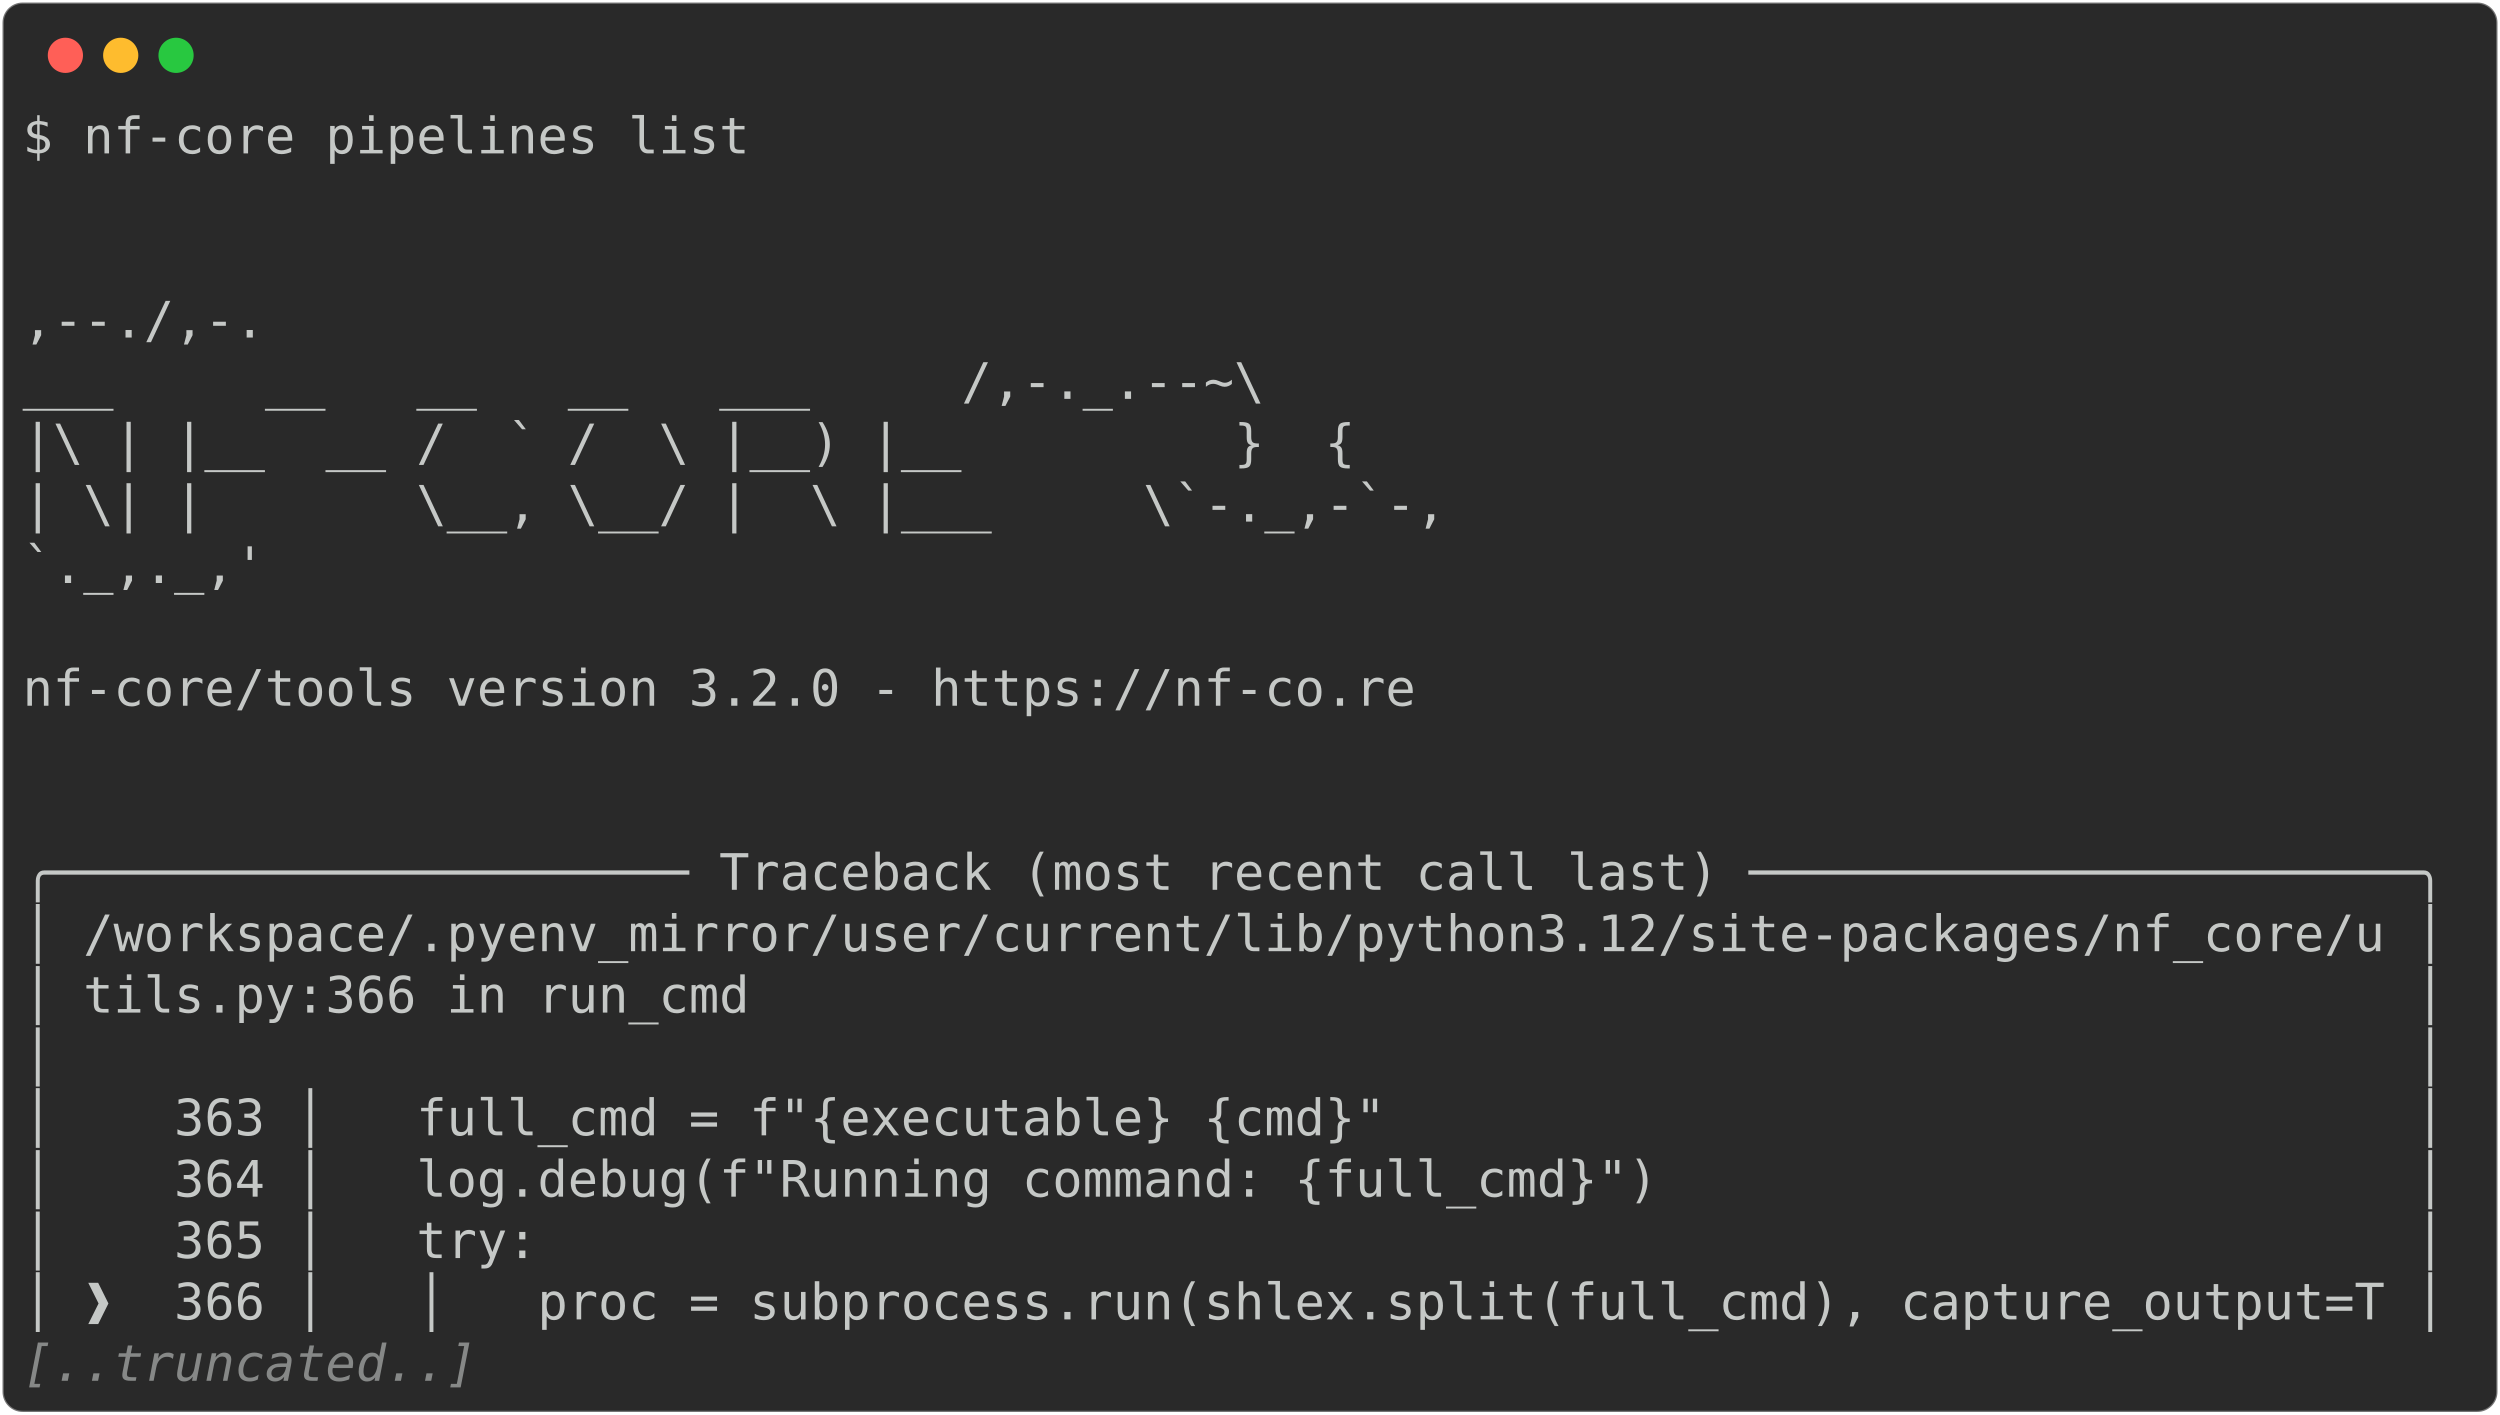
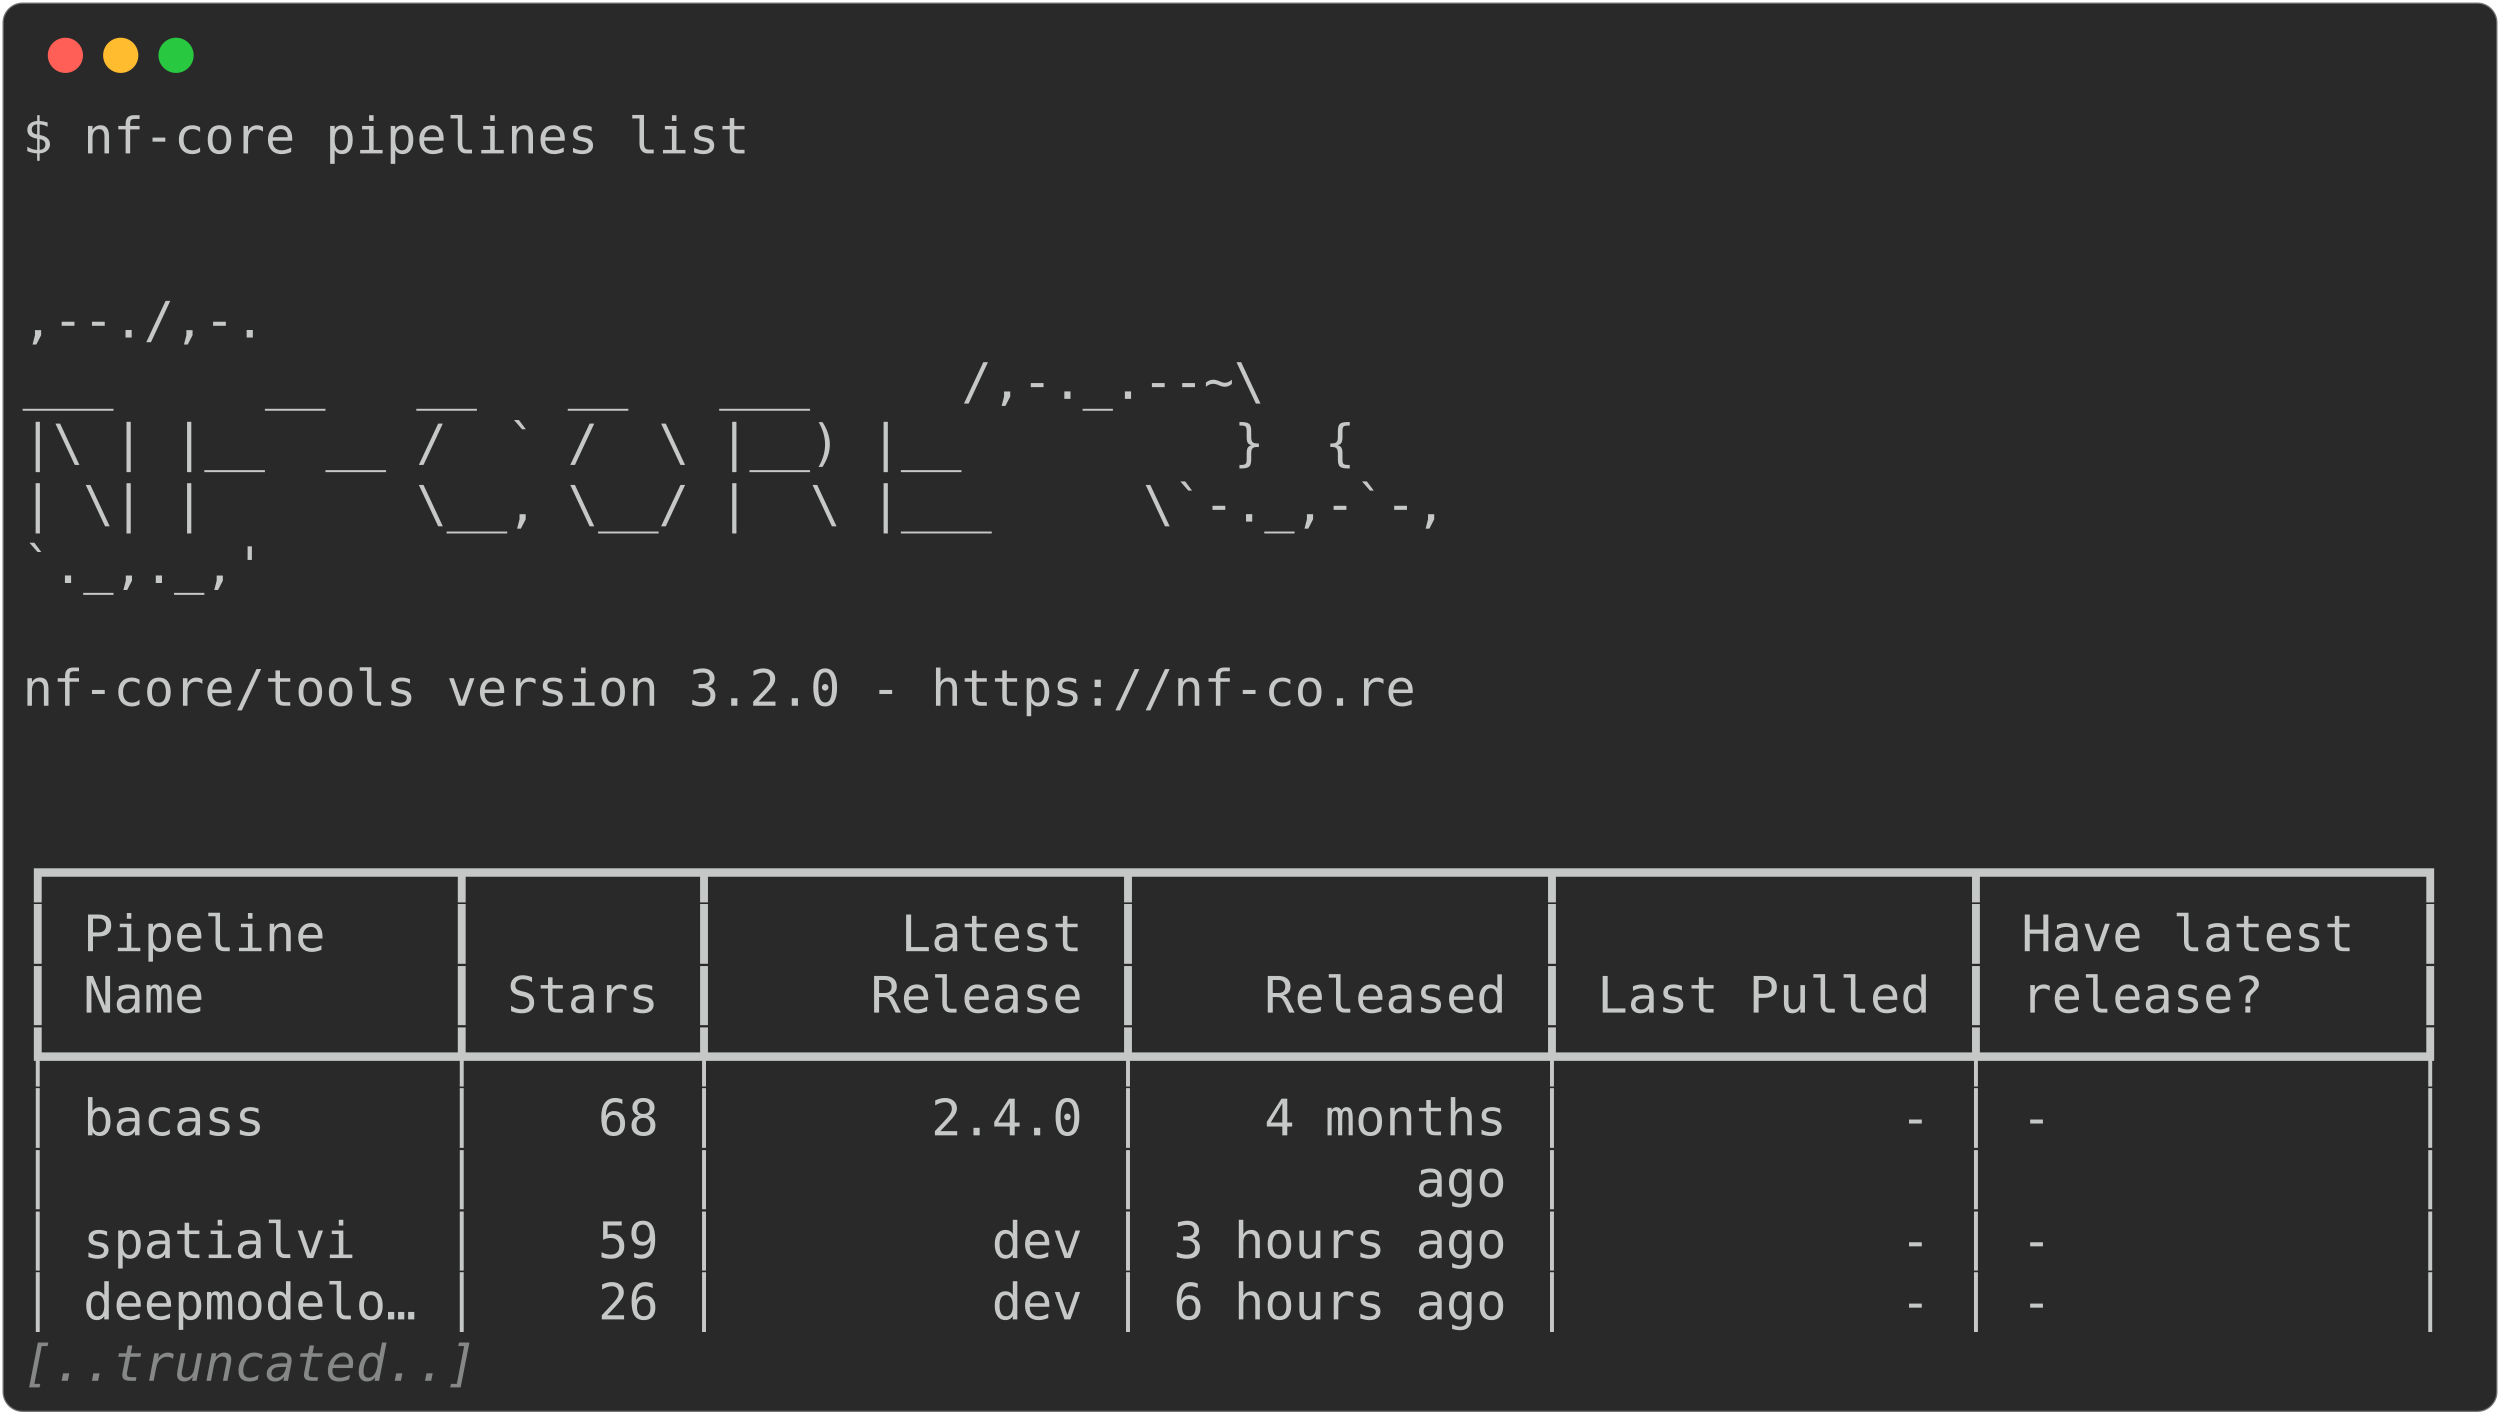
<svg xmlns="http://www.w3.org/2000/svg" class="rich-terminal" viewBox="0 0 994 562.4">
  <style>

    @font-face {
        font-family: "Fira Code";
        src: local("FiraCode-Regular"),
                url("https://cdnjs.cloudflare.com/ajax/libs/firacode/6.2.0/woff2/FiraCode-Regular.woff2") format("woff2"),
                url("https://cdnjs.cloudflare.com/ajax/libs/firacode/6.2.0/woff/FiraCode-Regular.woff") format("woff");
        font-style: normal;
        font-weight: 400;
    }
    @font-face {
        font-family: "Fira Code";
        src: local("FiraCode-Bold"),
                url("https://cdnjs.cloudflare.com/ajax/libs/firacode/6.2.0/woff2/FiraCode-Bold.woff2") format("woff2"),
                url("https://cdnjs.cloudflare.com/ajax/libs/firacode/6.2.0/woff/FiraCode-Bold.woff") format("woff");
        font-style: bold;
        font-weight: 700;
    }

-     .terminal-1945700233-matrix {
+     .terminal-1190520738-matrix {
        font-family: Fira Code, monospace;
        font-size: 20px;
        line-height: 24.4px;
        font-variant-east-asian: full-width;
    }

-     .terminal-1945700233-title {
+     .terminal-1190520738-title {
        font-size: 18px;
        font-weight: bold;
        font-family: arial;
    }

-     .terminal-1945700233-r1 { fill: #c5c8c6 }
- .terminal-1945700233-r2 { fill: #868887;font-style: italic; }
+     .terminal-1190520738-r1 { fill: #c5c8c6 }
+ .terminal-1190520738-r2 { fill: #868887;font-style: italic; }
    </style>
  <defs>
-     <clipPath id="terminal-1945700233-clip-terminal">
+     <clipPath id="terminal-1190520738-clip-terminal">
      <rect x="0" y="0" width="975.0" height="511.4" />
    </clipPath>
-     <clipPath id="terminal-1945700233-line-0">
+     <clipPath id="terminal-1190520738-line-0">
      <rect x="0" y="1.5" width="976" height="24.65" />
    </clipPath>
-     <clipPath id="terminal-1945700233-line-1">
+     <clipPath id="terminal-1190520738-line-1">
      <rect x="0" y="25.9" width="976" height="24.65" />
    </clipPath>
-     <clipPath id="terminal-1945700233-line-2">
+     <clipPath id="terminal-1190520738-line-2">
      <rect x="0" y="50.3" width="976" height="24.65" />
    </clipPath>
-     <clipPath id="terminal-1945700233-line-3">
+     <clipPath id="terminal-1190520738-line-3">
      <rect x="0" y="74.7" width="976" height="24.65" />
    </clipPath>
-     <clipPath id="terminal-1945700233-line-4">
+     <clipPath id="terminal-1190520738-line-4">
      <rect x="0" y="99.1" width="976" height="24.65" />
    </clipPath>
-     <clipPath id="terminal-1945700233-line-5">
+     <clipPath id="terminal-1190520738-line-5">
      <rect x="0" y="123.5" width="976" height="24.65" />
    </clipPath>
-     <clipPath id="terminal-1945700233-line-6">
+     <clipPath id="terminal-1190520738-line-6">
      <rect x="0" y="147.9" width="976" height="24.65" />
    </clipPath>
-     <clipPath id="terminal-1945700233-line-7">
+     <clipPath id="terminal-1190520738-line-7">
      <rect x="0" y="172.3" width="976" height="24.65" />
    </clipPath>
-     <clipPath id="terminal-1945700233-line-8">
+     <clipPath id="terminal-1190520738-line-8">
      <rect x="0" y="196.7" width="976" height="24.65" />
    </clipPath>
-     <clipPath id="terminal-1945700233-line-9">
+     <clipPath id="terminal-1190520738-line-9">
      <rect x="0" y="221.1" width="976" height="24.65" />
    </clipPath>
-     <clipPath id="terminal-1945700233-line-10">
+     <clipPath id="terminal-1190520738-line-10">
      <rect x="0" y="245.5" width="976" height="24.65" />
    </clipPath>
-     <clipPath id="terminal-1945700233-line-11">
+     <clipPath id="terminal-1190520738-line-11">
      <rect x="0" y="269.9" width="976" height="24.65" />
    </clipPath>
-     <clipPath id="terminal-1945700233-line-12">
+     <clipPath id="terminal-1190520738-line-12">
      <rect x="0" y="294.3" width="976" height="24.65" />
    </clipPath>
-     <clipPath id="terminal-1945700233-line-13">
+     <clipPath id="terminal-1190520738-line-13">
      <rect x="0" y="318.7" width="976" height="24.65" />
    </clipPath>
-     <clipPath id="terminal-1945700233-line-14">
+     <clipPath id="terminal-1190520738-line-14">
      <rect x="0" y="343.1" width="976" height="24.65" />
    </clipPath>
-     <clipPath id="terminal-1945700233-line-15">
+     <clipPath id="terminal-1190520738-line-15">
      <rect x="0" y="367.5" width="976" height="24.65" />
    </clipPath>
-     <clipPath id="terminal-1945700233-line-16">
+     <clipPath id="terminal-1190520738-line-16">
      <rect x="0" y="391.9" width="976" height="24.65" />
    </clipPath>
-     <clipPath id="terminal-1945700233-line-17">
+     <clipPath id="terminal-1190520738-line-17">
      <rect x="0" y="416.3" width="976" height="24.65" />
    </clipPath>
-     <clipPath id="terminal-1945700233-line-18">
+     <clipPath id="terminal-1190520738-line-18">
      <rect x="0" y="440.7" width="976" height="24.65" />
    </clipPath>
-     <clipPath id="terminal-1945700233-line-19">
+     <clipPath id="terminal-1190520738-line-19">
      <rect x="0" y="465.1" width="976" height="24.65" />
    </clipPath>
  </defs>
  <rect fill="#292929" stroke="rgba(255,255,255,0.35)" stroke-width="1" x="1" y="1" width="992" height="560.4" rx="8" />
  <g transform="translate(26,22)">
    <circle cx="0" cy="0" r="7" fill="#ff5f57" />
    <circle cx="22" cy="0" r="7" fill="#febc2e" />
    <circle cx="44" cy="0" r="7" fill="#28c840" />
  </g>
-   <g transform="translate(9, 41)" clip-path="url(#terminal-1945700233-clip-terminal)">
-     <g class="terminal-1945700233-matrix">
-       <text class="terminal-1945700233-r1" x="0" y="20" textLength="292.8" clip-path="url(#terminal-1945700233-line-0)">$ nf-core pipelines list</text>
-       <text class="terminal-1945700233-r1" x="976" y="20" textLength="12.2" clip-path="url(#terminal-1945700233-line-0)">
+   <g transform="translate(9, 41)" clip-path="url(#terminal-1190520738-clip-terminal)">
+     <g class="terminal-1190520738-matrix">
+       <text class="terminal-1190520738-r1" x="0" y="20" textLength="292.8" clip-path="url(#terminal-1190520738-line-0)">$ nf-core pipelines list</text>
+       <text class="terminal-1190520738-r1" x="976" y="20" textLength="12.2" clip-path="url(#terminal-1190520738-line-0)">
</text>
-       <text class="terminal-1945700233-r1" x="976" y="44.4" textLength="12.2" clip-path="url(#terminal-1945700233-line-1)">
+       <text class="terminal-1190520738-r1" x="976" y="44.4" textLength="12.2" clip-path="url(#terminal-1190520738-line-1)">
</text>
-       <text class="terminal-1945700233-r1" x="976" y="68.8" textLength="12.2" clip-path="url(#terminal-1945700233-line-2)">
+       <text class="terminal-1190520738-r1" x="976" y="68.8" textLength="12.2" clip-path="url(#terminal-1190520738-line-2)">
</text>
-       <text class="terminal-1945700233-r1" x="0" y="93.2" textLength="610" clip-path="url(#terminal-1945700233-line-3)">                                          ,--./,-.</text>
-       <text class="terminal-1945700233-r1" x="976" y="93.2" textLength="12.2" clip-path="url(#terminal-1945700233-line-3)">
+       <text class="terminal-1190520738-r1" x="0" y="93.2" textLength="610" clip-path="url(#terminal-1190520738-line-3)">                                          ,--./,-.</text>
+       <text class="terminal-1190520738-r1" x="976" y="93.2" textLength="12.2" clip-path="url(#terminal-1190520738-line-3)">
</text>
-       <text class="terminal-1945700233-r1" x="0" y="117.6" textLength="634.4" clip-path="url(#terminal-1945700233-line-4)">          ___     __   __   __   ___     /,-._.--~\ </text>
-       <text class="terminal-1945700233-r1" x="976" y="117.6" textLength="12.2" clip-path="url(#terminal-1945700233-line-4)">
+       <text class="terminal-1190520738-r1" x="0" y="117.6" textLength="634.4" clip-path="url(#terminal-1190520738-line-4)">          ___     __   __   __   ___     /,-._.--~\ </text>
+       <text class="terminal-1190520738-r1" x="976" y="117.6" textLength="12.2" clip-path="url(#terminal-1190520738-line-4)">
</text>
-       <text class="terminal-1945700233-r1" x="0" y="142" textLength="585.6" clip-path="url(#terminal-1945700233-line-5)">    |\ | |__  __ /  ` /  \ |__) |__         }  {</text>
-       <text class="terminal-1945700233-r1" x="976" y="142" textLength="12.2" clip-path="url(#terminal-1945700233-line-5)">
+       <text class="terminal-1190520738-r1" x="0" y="142" textLength="585.6" clip-path="url(#terminal-1190520738-line-5)">    |\ | |__  __ /  ` /  \ |__) |__         }  {</text>
+       <text class="terminal-1190520738-r1" x="976" y="142" textLength="12.2" clip-path="url(#terminal-1190520738-line-5)">
</text>
-       <text class="terminal-1945700233-r1" x="0" y="166.4" textLength="622.2" clip-path="url(#terminal-1945700233-line-6)">    | \| |       \__, \__/ |  \ |___     \`-._,-`-,</text>
-       <text class="terminal-1945700233-r1" x="976" y="166.4" textLength="12.2" clip-path="url(#terminal-1945700233-line-6)">
+       <text class="terminal-1190520738-r1" x="0" y="166.4" textLength="622.2" clip-path="url(#terminal-1190520738-line-6)">    | \| |       \__, \__/ |  \ |___     \`-._,-`-,</text>
+       <text class="terminal-1190520738-r1" x="976" y="166.4" textLength="12.2" clip-path="url(#terminal-1190520738-line-6)">
</text>
-       <text class="terminal-1945700233-r1" x="0" y="190.8" textLength="610" clip-path="url(#terminal-1945700233-line-7)">                                          `._,._,'</text>
-       <text class="terminal-1945700233-r1" x="976" y="190.8" textLength="12.2" clip-path="url(#terminal-1945700233-line-7)">
+       <text class="terminal-1190520738-r1" x="0" y="190.8" textLength="610" clip-path="url(#terminal-1190520738-line-7)">                                          `._,._,'</text>
+       <text class="terminal-1190520738-r1" x="976" y="190.8" textLength="12.2" clip-path="url(#terminal-1190520738-line-7)">
</text>
-       <text class="terminal-1945700233-r1" x="976" y="215.2" textLength="12.2" clip-path="url(#terminal-1945700233-line-8)">
+       <text class="terminal-1190520738-r1" x="976" y="215.2" textLength="12.2" clip-path="url(#terminal-1190520738-line-8)">
</text>
-       <text class="terminal-1945700233-r1" x="0" y="239.6" textLength="610" clip-path="url(#terminal-1945700233-line-9)">    nf-core/tools version 3.2.0 - https://nf-co.re</text>
-       <text class="terminal-1945700233-r1" x="976" y="239.6" textLength="12.2" clip-path="url(#terminal-1945700233-line-9)">
+       <text class="terminal-1190520738-r1" x="0" y="239.6" textLength="610" clip-path="url(#terminal-1190520738-line-9)">    nf-core/tools version 3.2.0 - https://nf-co.re</text>
+       <text class="terminal-1190520738-r1" x="976" y="239.6" textLength="12.2" clip-path="url(#terminal-1190520738-line-9)">
</text>
-       <text class="terminal-1945700233-r1" x="976" y="264" textLength="12.2" clip-path="url(#terminal-1945700233-line-10)">
+       <text class="terminal-1190520738-r1" x="976" y="264" textLength="12.2" clip-path="url(#terminal-1190520738-line-10)">
</text>
-       <text class="terminal-1945700233-r1" x="976" y="288.4" textLength="12.2" clip-path="url(#terminal-1945700233-line-11)">
+       <text class="terminal-1190520738-r1" x="976" y="288.4" textLength="12.2" clip-path="url(#terminal-1190520738-line-11)">
</text>
-       <text class="terminal-1945700233-r1" x="0" y="312.8" textLength="976" clip-path="url(#terminal-1945700233-line-12)">╭───────────────────── Traceback (most recent call last) ──────────────────────╮</text>
-       <text class="terminal-1945700233-r1" x="976" y="312.8" textLength="12.2" clip-path="url(#terminal-1945700233-line-12)">
+       <text class="terminal-1190520738-r1" x="0" y="312.8" textLength="976" clip-path="url(#terminal-1190520738-line-12)">┏━━━━━━━━━━━━━┳━━━━━━━┳━━━━━━━━━━━━━┳━━━━━━━━━━━━━┳━━━━━━━━━━━━━┳━━━━━━━━━━━━━━┓</text>
+       <text class="terminal-1190520738-r1" x="976" y="312.8" textLength="12.2" clip-path="url(#terminal-1190520738-line-12)">
</text>
-       <text class="terminal-1945700233-r1" x="0" y="337.2" textLength="976" clip-path="url(#terminal-1945700233-line-13)">│ /workspace/.pyenv_mirror/user/current/lib/python3.12/site-packages/nf_core/u │</text>
-       <text class="terminal-1945700233-r1" x="976" y="337.2" textLength="12.2" clip-path="url(#terminal-1945700233-line-13)">
+       <text class="terminal-1190520738-r1" x="0" y="337.2" textLength="976" clip-path="url(#terminal-1190520738-line-13)">┃ Pipeline    ┃       ┃      Latest ┃             ┃             ┃ Have latest  ┃</text>
+       <text class="terminal-1190520738-r1" x="976" y="337.2" textLength="12.2" clip-path="url(#terminal-1190520738-line-13)">
</text>
-       <text class="terminal-1945700233-r1" x="0" y="361.6" textLength="976" clip-path="url(#terminal-1945700233-line-14)">│ tils.py:366 in run_cmd                                                       │</text>
-       <text class="terminal-1945700233-r1" x="976" y="361.6" textLength="12.2" clip-path="url(#terminal-1945700233-line-14)">
+       <text class="terminal-1190520738-r1" x="0" y="361.6" textLength="976" clip-path="url(#terminal-1190520738-line-14)">┃ Name        ┃ Stars ┃     Release ┃    Released ┃ Last Pulled ┃ release?     ┃</text>
+       <text class="terminal-1190520738-r1" x="976" y="361.6" textLength="12.2" clip-path="url(#terminal-1190520738-line-14)">
</text>
-       <text class="terminal-1945700233-r1" x="0" y="386" textLength="976" clip-path="url(#terminal-1945700233-line-15)">│                                                                              │</text>
-       <text class="terminal-1945700233-r1" x="976" y="386" textLength="12.2" clip-path="url(#terminal-1945700233-line-15)">
+       <text class="terminal-1190520738-r1" x="0" y="386" textLength="976" clip-path="url(#terminal-1190520738-line-15)">┡━━━━━━━━━━━━━╇━━━━━━━╇━━━━━━━━━━━━━╇━━━━━━━━━━━━━╇━━━━━━━━━━━━━╇━━━━━━━━━━━━━━┩</text>
+       <text class="terminal-1190520738-r1" x="976" y="386" textLength="12.2" clip-path="url(#terminal-1190520738-line-15)">
</text>
-       <text class="terminal-1945700233-r1" x="0" y="410.4" textLength="976" clip-path="url(#terminal-1945700233-line-16)">│    363 │   full_cmd = f"{executable} {cmd}"                                  │</text>
-       <text class="terminal-1945700233-r1" x="976" y="410.4" textLength="12.2" clip-path="url(#terminal-1945700233-line-16)">
+       <text class="terminal-1190520738-r1" x="0" y="410.4" textLength="976" clip-path="url(#terminal-1190520738-line-16)">│ bacass      │    68 │       2.4.0 │    4 months │           - │ -            │</text>
+       <text class="terminal-1190520738-r1" x="976" y="410.4" textLength="12.2" clip-path="url(#terminal-1190520738-line-16)">
</text>
-       <text class="terminal-1945700233-r1" x="0" y="434.8" textLength="976" clip-path="url(#terminal-1945700233-line-17)">│    364 │   log.debug(f"Running command: {full_cmd}")                         │</text>
-       <text class="terminal-1945700233-r1" x="976" y="434.8" textLength="12.2" clip-path="url(#terminal-1945700233-line-17)">
+       <text class="terminal-1190520738-r1" x="0" y="434.8" textLength="976" clip-path="url(#terminal-1190520738-line-17)">│             │       │             │         ago │             │              │</text>
+       <text class="terminal-1190520738-r1" x="976" y="434.8" textLength="12.2" clip-path="url(#terminal-1190520738-line-17)">
</text>
-       <text class="terminal-1945700233-r1" x="0" y="459.2" textLength="976" clip-path="url(#terminal-1945700233-line-18)">│    365 │   try:                                                              │</text>
-       <text class="terminal-1945700233-r1" x="976" y="459.2" textLength="12.2" clip-path="url(#terminal-1945700233-line-18)">
+       <text class="terminal-1190520738-r1" x="0" y="459.2" textLength="976" clip-path="url(#terminal-1190520738-line-18)">│ spatialvi   │    59 │         dev │ 3 hours ago │           - │ -            │</text>
+       <text class="terminal-1190520738-r1" x="976" y="459.2" textLength="12.2" clip-path="url(#terminal-1190520738-line-18)">
</text>
-       <text class="terminal-1945700233-r1" x="0" y="483.6" textLength="976" clip-path="url(#terminal-1945700233-line-19)">│ ❱  366 │   │   proc = subprocess.run(shlex.split(full_cmd), capture_output=T │</text>
-       <text class="terminal-1945700233-r1" x="976" y="483.6" textLength="12.2" clip-path="url(#terminal-1945700233-line-19)">
+       <text class="terminal-1190520738-r1" x="0" y="483.6" textLength="976" clip-path="url(#terminal-1190520738-line-19)">│ deepmodelo… │    26 │         dev │ 6 hours ago │           - │ -            │</text>
+       <text class="terminal-1190520738-r1" x="976" y="483.6" textLength="12.2" clip-path="url(#terminal-1190520738-line-19)">
</text>
-       <text class="terminal-1945700233-r2" x="0" y="508" textLength="183" clip-path="url(#terminal-1945700233-line-20)">[..truncated..]</text>
-       <text class="terminal-1945700233-r1" x="976" y="508" textLength="12.2" clip-path="url(#terminal-1945700233-line-20)">
+       <text class="terminal-1190520738-r2" x="0" y="508" textLength="183" clip-path="url(#terminal-1190520738-line-20)">[..truncated..]</text>
+       <text class="terminal-1190520738-r1" x="976" y="508" textLength="12.2" clip-path="url(#terminal-1190520738-line-20)">
</text>
    </g>
  </g>
</svg>
